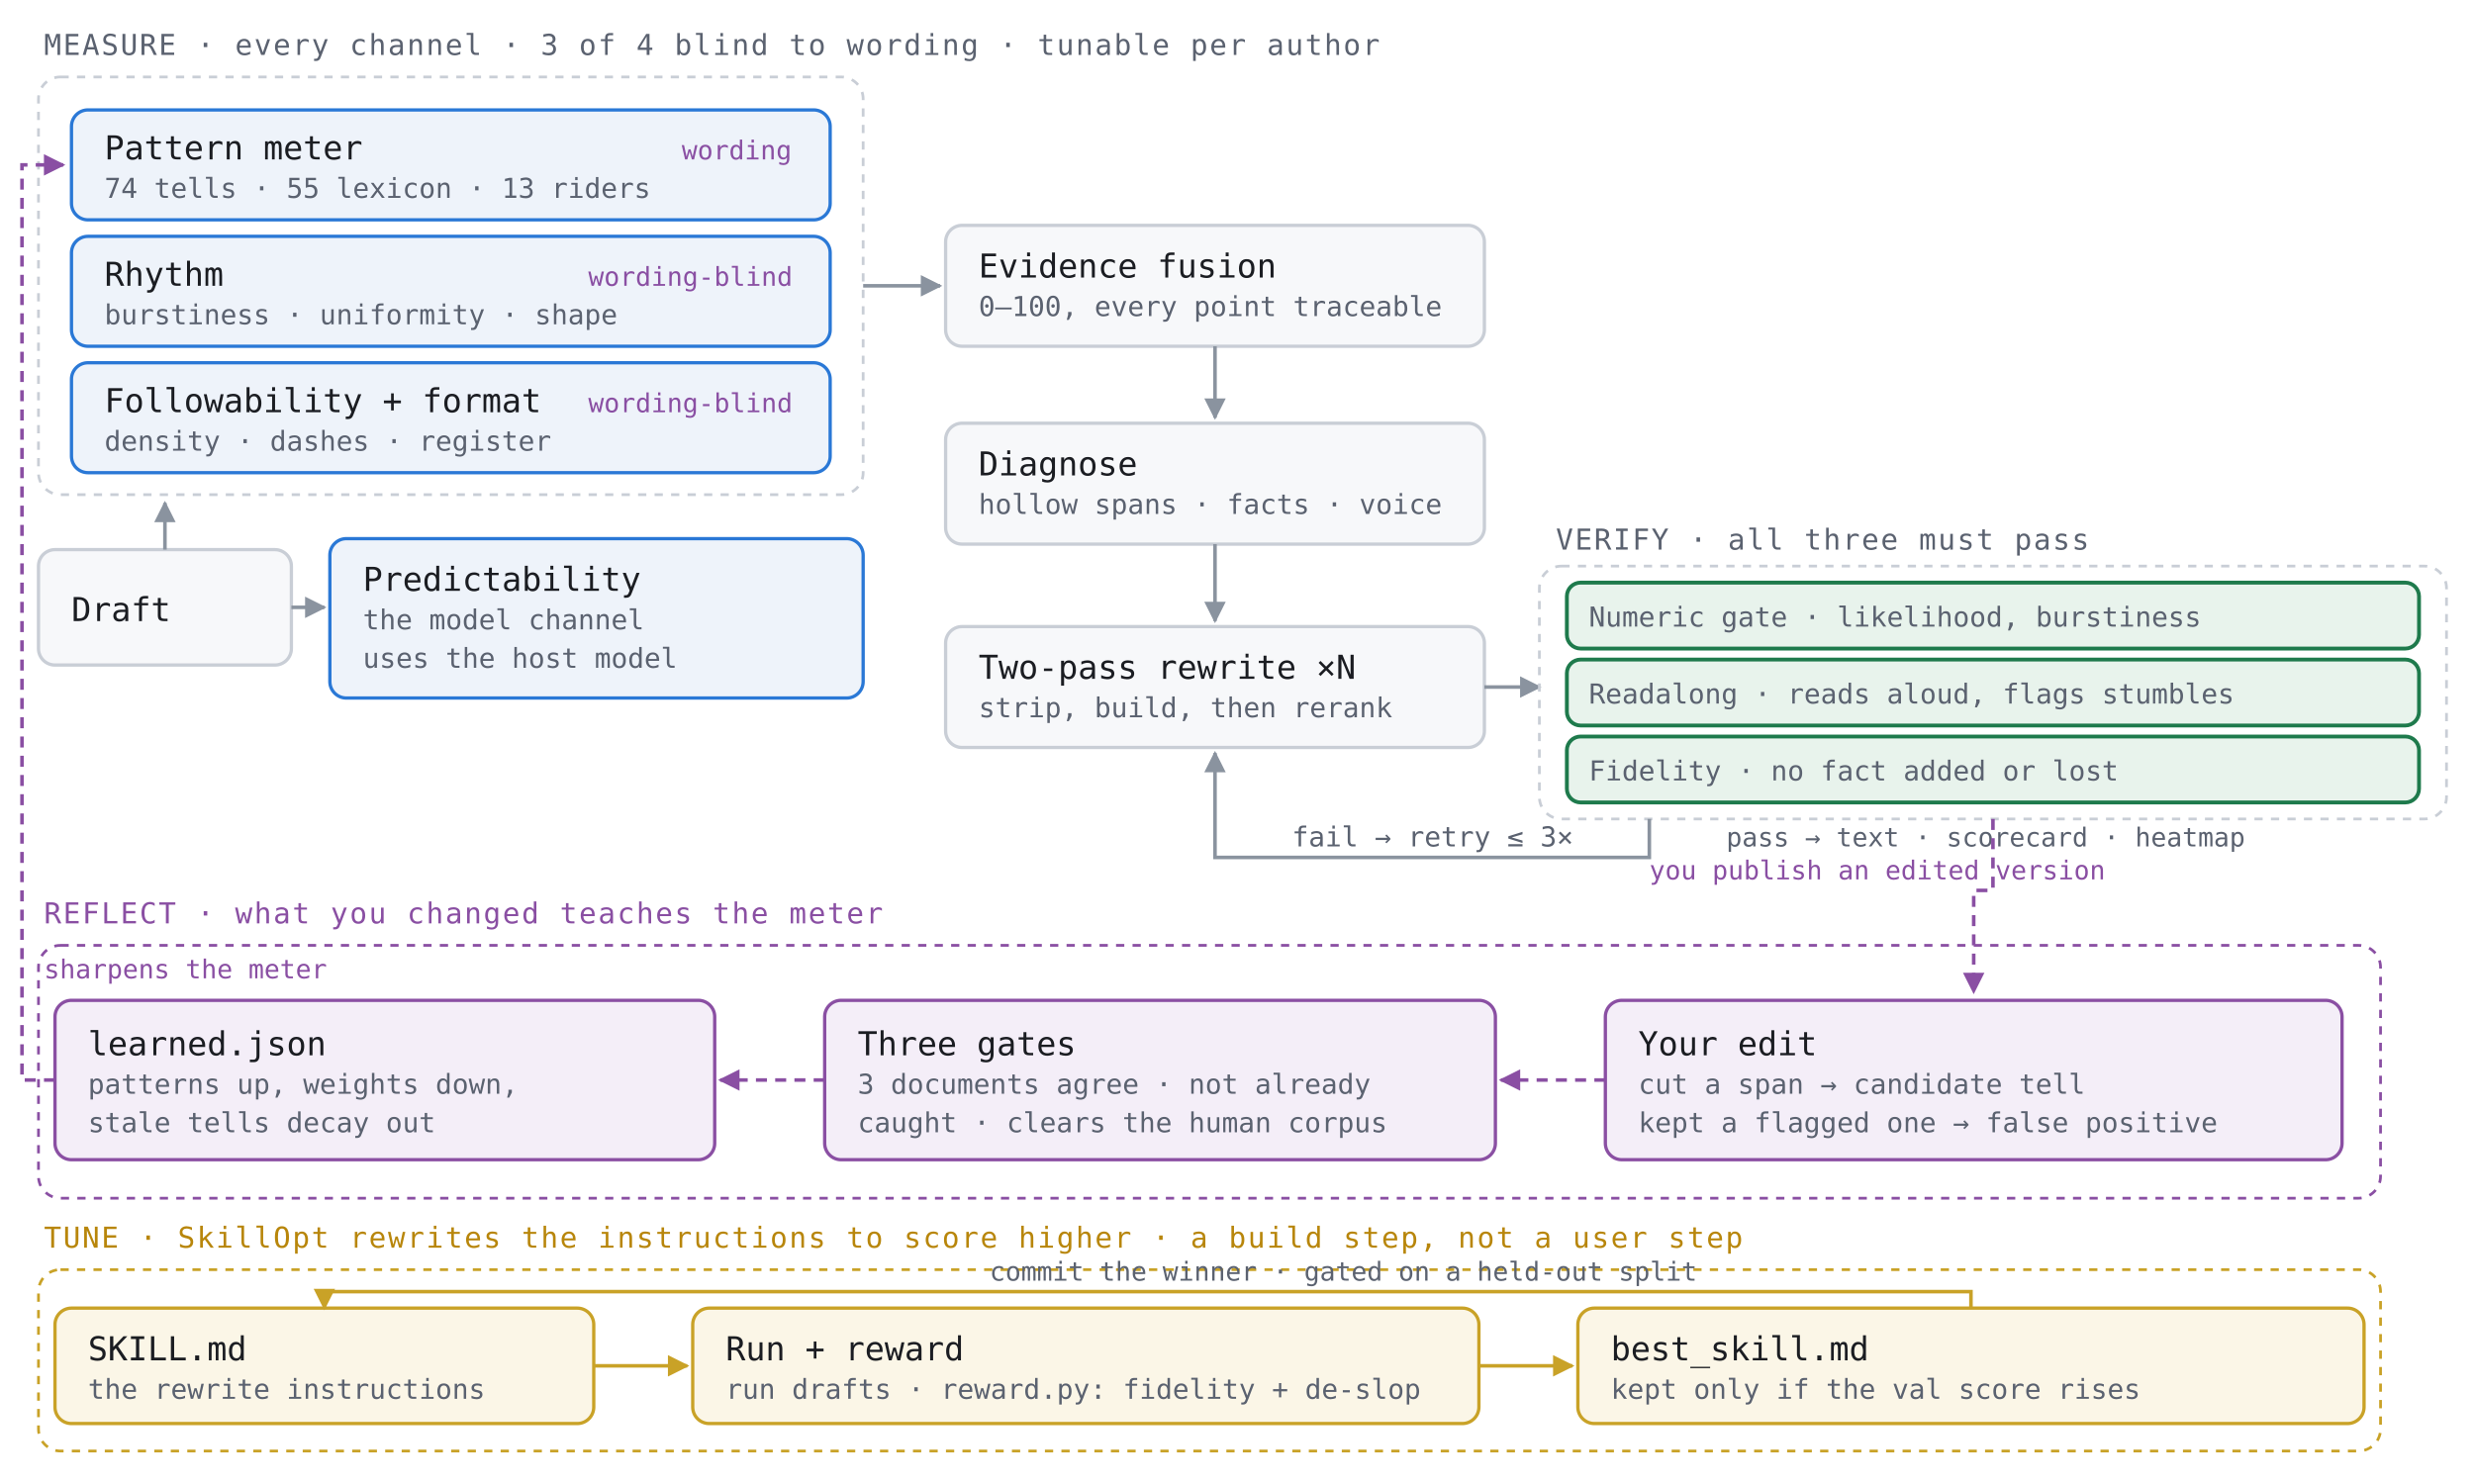
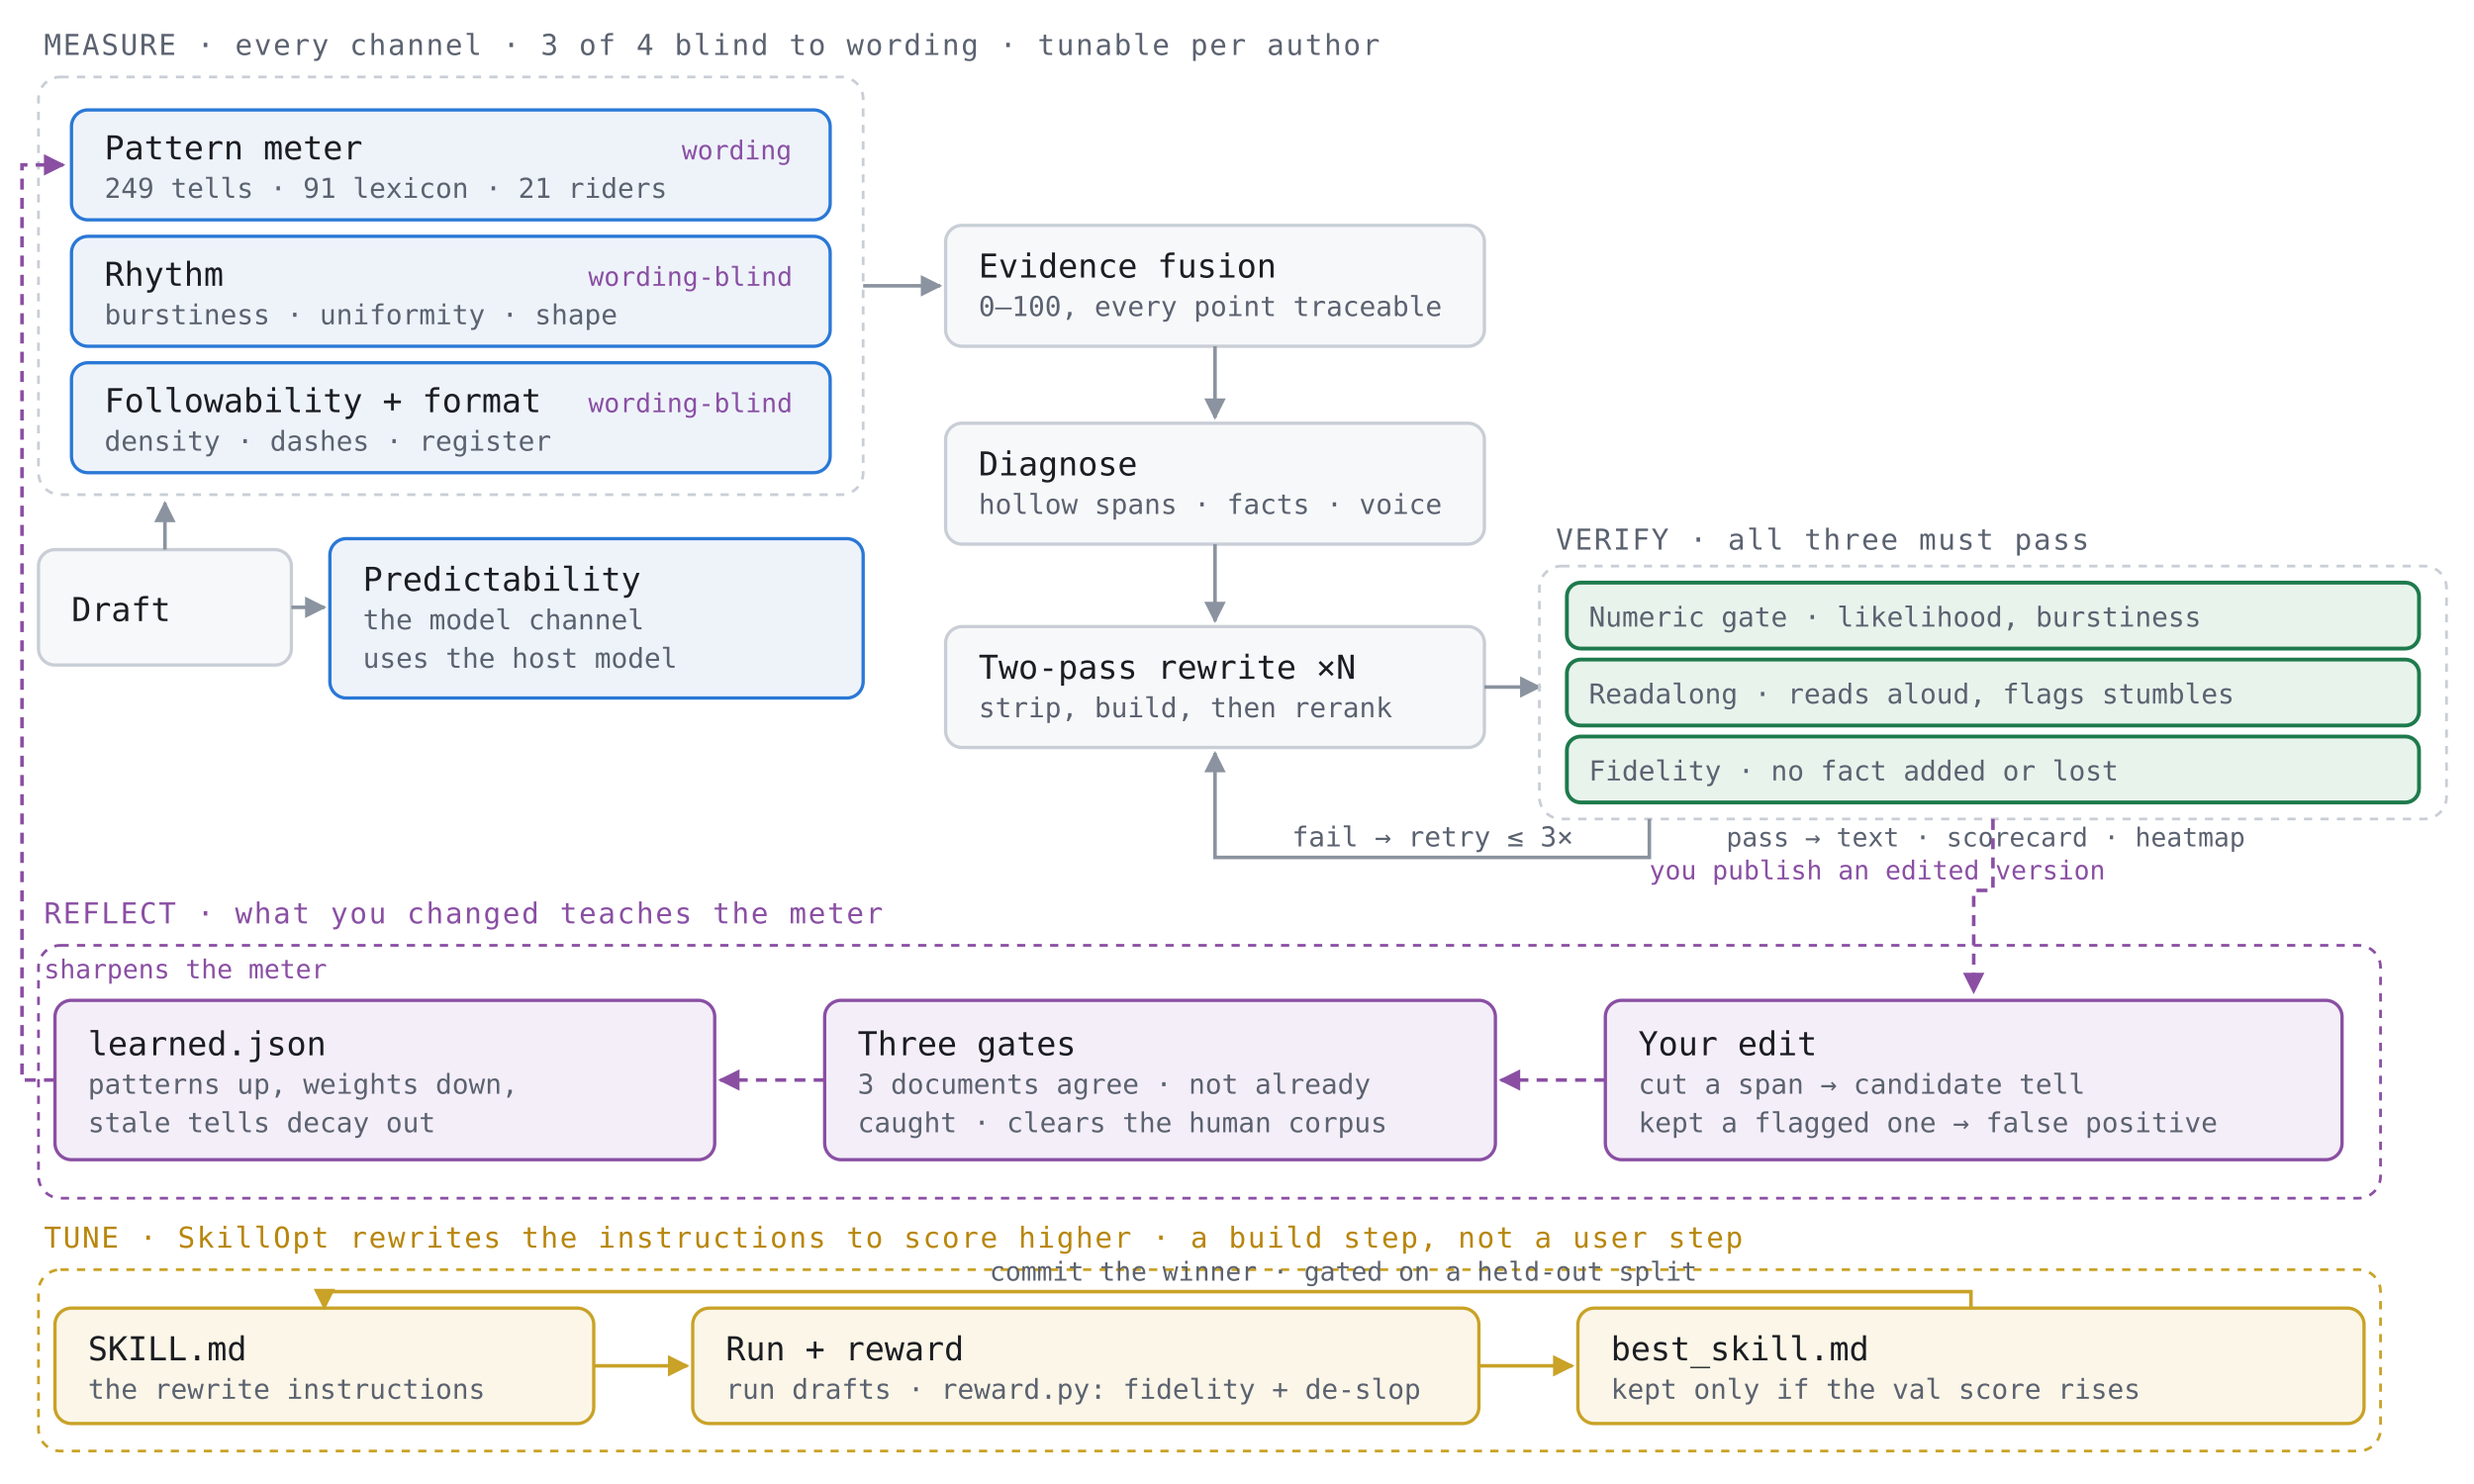
- <svg xmlns="http://www.w3.org/2000/svg" viewBox="0 0 900 540" width="900" height="540" font-family="ui-monospace,SFMono-Regular,Menlo,Consolas,monospace" role="img" aria-label="Zero Slop engine. A draft is measured by three interpretable channels: a pattern meter of 74 weighted tells with a 55-term lexicon and 13 context-gated riders, the only channel that reads specific wording, plus rhythm and followability, both blind to wording and so surviving a rewrite. A fifth, model channel called predictability asks the host model to guess masked words and reports how often it succeeds, shipping no model of its own and reported beside the score rather than fused into it. Evidence fusion produces an AI-likelihood score from 0 to 100 in which every point traces to a quoted span. Diagnose finds hollow spans, inventories facts and marks the author voice. A two-pass rewrite strips the tells then rebuilds toward an expert register, produced as several candidates and reranked to the cleanest one that keeps every fact. A verify gate passes only when all three checks clear: the numeric gate on likelihood and burstiness, a readalong pass that reads the rewrite aloud and flags stumbles, transitions and repetition, and a fidelity check that adds or loses no fact; any failure loops back to the rewrite up to three times, and passing emits the rewritten text with a scorecard and heatmap. Below runs the reflect loop: when you publish an edited version, a span you cut becomes a candidate tell and a flagged span you kept becomes false-positive evidence, and neither changes anything until three gates pass — three independent documents agree, the span is not already caught, and it clears the corpus of certified human writing — after which learned.json raises patterns, lowers weights and lets stale tells decay, sharpening the meter. A separate tune band shows SkillOpt optimizing the SKILL.md instructions against an eval harness of de-slop gain, fidelity and the gate, keeping a candidate only when a held-out validation score improves; this is a maintainer step and runs offline of the user.">
+ <svg xmlns="http://www.w3.org/2000/svg" viewBox="0 0 900 540" width="900" height="540" font-family="ui-monospace,SFMono-Regular,Menlo,Consolas,monospace" role="img" aria-label="Zero Slop engine. A draft is measured by three interpretable channels: a pattern meter of 249 weighted tells with a 91-term lexicon and 21 context-gated riders, the only channel that reads specific wording, plus rhythm and followability, both blind to wording and so surviving a rewrite. A fifth, model channel called predictability asks the host model to guess masked words and reports how often it succeeds, shipping no model of its own and reported beside the score rather than fused into it. Evidence fusion produces an AI-likelihood score from 0 to 100 in which every point traces to a quoted span. Diagnose finds hollow spans, inventories facts and marks the author voice. A two-pass rewrite strips the tells then rebuilds toward an expert register, produced as several candidates and reranked to the cleanest one that keeps every fact. A verify gate passes only when all three checks clear: the numeric gate on likelihood and burstiness, a readalong pass that reads the rewrite aloud and flags stumbles, transitions and repetition, and a fidelity check that adds or loses no fact; any failure loops back to the rewrite up to three times, and passing emits the rewritten text with a scorecard and heatmap. Below runs the reflect loop: when you publish an edited version, a span you cut becomes a candidate tell and a flagged span you kept becomes false-positive evidence, and neither changes anything until three gates pass — three independent documents agree, the span is not already caught, and it clears the corpus of certified human writing — after which learned.json raises patterns, lowers weights and lets stale tells decay, sharpening the meter. A separate tune band shows SkillOpt optimizing the SKILL.md instructions against an eval harness of de-slop gain, fidelity and the gate, keeping a candidate only when a held-out validation score improves; this is a maintainer step and runs offline of the user.">
  <defs>
    <marker id="a" viewBox="0 0 10 10" refX="9" refY="5" markerWidth="6" markerHeight="6" orient="auto-start-reverse">
      <path d="M0 0 L10 5 L0 10 z" fill="#8A939F" />
    </marker>
    <marker id="b" viewBox="0 0 10 10" refX="9" refY="5" markerWidth="6" markerHeight="6" orient="auto-start-reverse">
      <path d="M0 0 L10 5 L0 10 z" fill="#8A4FA3" />
    </marker>
    <marker id="c" viewBox="0 0 10 10" refX="9" refY="5" markerWidth="6" markerHeight="6" orient="auto-start-reverse">
      <path d="M0 0 L10 5 L0 10 z" fill="#C9A227" />
    </marker>
    <style>
      .s  { fill:#F7F8FA; stroke:#C9CED6; stroke-width:1.2 }
      .ch { fill:#EEF3FA; stroke:#2A78D6; stroke-width:1.2 }
      .hi { fill:#E8F3EC; stroke:#1E7A4C; stroke-width:1.4 }
      .lr { fill:#F4EEF8; stroke:#8A4FA3; stroke-width:1.2 }
      .tn { fill:#FBF6E7; stroke:#C9A227; stroke-width:1.2 }
      .t  { font-size:12px; fill:#1B1D22 }
      .m  { font-size:10px; fill:#5B6270 }
      .h  { font-size:10.5px; fill:#5B6270; letter-spacing:.06em }
      .hp { font-size:10.5px; fill:#8A4FA3; letter-spacing:.06em }
      .ht { font-size:10.5px; fill:#B8860B; letter-spacing:.06em }
      .lb { font-size:9.5px; fill:#8A4FA3 }
      .lg { font-size:9.5px; fill:#5B6270 }
      .ln { stroke:#8A939F; stroke-width:1.3; fill:none }
      .lp { stroke:#8A4FA3; stroke-width:1.3; fill:none; stroke-dasharray:4 3 }
      .lt { stroke:#C9A227; stroke-width:1.3; fill:none }
      .grp{ fill:none; stroke:#C9CED6; stroke-width:1; stroke-dasharray:3 3 }
      .grl{ fill:none; stroke:#8A4FA3; stroke-width:1; stroke-dasharray:3 3 }
      .grt{ fill:none; stroke:#C9A227; stroke-width:1; stroke-dasharray:3 3 }
      @media (prefers-color-scheme: dark) {
        .s  { fill:#1E2128; stroke:#3A404B }
        .ch { fill:#16233A; stroke:#4B90E2 }
        .hi { fill:#14291D; stroke:#3FA872 }
        .lr { fill:#241B2E; stroke:#A972C4 }
        .tn { fill:#2A2417; stroke:#C9A227 }
        .t  { fill:#E8EAED }
        .m  { fill:#9AA2AE }
        .h  { fill:#9AA2AE }
        .hp { fill:#A972C4 }
        .ht { fill:#D6B84A }
        .lb { fill:#A972C4 }
        .lg { fill:#9AA2AE }
        .ln { stroke:#6B7280 }
        .grp{ stroke:#3A404B }
      }
    </style>
  </defs>
  <text x="16" y="20" class="h">MEASURE · every channel · 3 of 4 blind to wording · tunable per author</text>
  <rect x="14" y="28" width="300" height="152" rx="8" class="grp" />
  <rect x="26" y="40" width="276" height="40" rx="6" class="ch" />
  <text x="38" y="58" class="t">Pattern meter</text>
-   <text x="38" y="72" class="m">74 tells · 55 lexicon · 13 riders</text>
+   <text x="38" y="72" class="m">249 tells · 91 lexicon · 21 riders</text>
  <text x="248" y="58" class="lb" fill="#8A939F">wording</text>
  <rect x="26" y="86" width="276" height="40" rx="6" class="ch" />
  <text x="38" y="104" class="t">Rhythm</text>
  <text x="38" y="118" class="m">burstiness · uniformity · shape</text>
  <text x="214" y="104" class="lb" fill="#1E7A4C">wording-blind</text>
  <rect x="26" y="132" width="276" height="40" rx="6" class="ch" />
  <text x="38" y="150" class="t">Followability + format</text>
  <text x="38" y="164" class="m">density · dashes · register</text>
  <text x="214" y="150" class="lb" fill="#1E7A4C">wording-blind</text>
  <rect x="14" y="200" width="92" height="42" rx="6" class="s" />
  <text x="26" y="226" class="t">Draft</text>
  <path d="M60 200 L60 183" class="ln" marker-end="url(#a)" />
  <rect x="120" y="196" width="194" height="58" rx="6" class="ch" />
  <text x="132" y="215" class="t">Predictability</text>
  <text x="132" y="229" class="m">the model channel</text>
  <text x="132" y="243" class="m">uses the host model</text>
  <path d="M106 221 L118 221" class="ln" marker-end="url(#a)" />
  <path d="M314 104 L342 104" class="ln" marker-end="url(#a)" />
  <rect x="344" y="82" width="196" height="44" rx="6" class="s" />
  <text x="356" y="101" class="t">Evidence fusion</text>
  <text x="356" y="115" class="m">0–100, every point traceable</text>
  <path d="M442 126 L442 152" class="ln" marker-end="url(#a)" />
  <rect x="344" y="154" width="196" height="44" rx="6" class="s" />
  <text x="356" y="173" class="t">Diagnose</text>
  <text x="356" y="187" class="m">hollow spans · facts · voice</text>
  <path d="M442 198 L442 226" class="ln" marker-end="url(#a)" />
  <rect x="344" y="228" width="196" height="44" rx="6" class="s" />
  <text x="356" y="247" class="t">Two-pass rewrite ×N</text>
  <text x="356" y="261" class="m">strip, build, then rerank</text>
  <path d="M540 250 L560 250" class="ln" marker-end="url(#a)" />
  <text x="566" y="200" class="h">VERIFY · all three must pass</text>
  <rect x="560" y="206" width="330" height="92" rx="8" class="grp" />
  <rect x="570" y="212" width="310" height="24" rx="5" class="hi" />
  <text x="578" y="228" class="m">Numeric gate · likelihood, burstiness</text>
  <rect x="570" y="240" width="310" height="24" rx="5" class="hi" />
  <text x="578" y="256" class="m">Readalong · reads aloud, flags stumbles</text>
  <rect x="570" y="268" width="310" height="24" rx="5" class="hi" />
  <text x="578" y="284" class="m">Fidelity · no fact added or lost</text>
  <path d="M600 298 L600 312 L442 312 L442 274" class="ln" marker-end="url(#a)" />
  <text x="470" y="308" class="m">fail → retry ≤ 3×</text>
  <text x="628" y="308" class="lg">pass → text · scorecard · heatmap</text>
  <text x="16" y="336" class="hp">REFLECT · what you changed teaches the meter</text>
  <rect x="14" y="344" width="852" height="92" rx="8" class="grl" />
  <path d="M725 298 L725 324 L718 324 L718 361" class="lp" marker-end="url(#b)" />
  <text x="600" y="320" class="lb">you publish an edited version</text>
  <rect x="584" y="364" width="268" height="58" rx="6" class="lr" />
  <text x="596" y="384" class="t">Your edit</text>
  <text x="596" y="398" class="m">cut a span → candidate tell</text>
  <text x="596" y="412" class="m">kept a flagged one → false positive</text>
  <path d="M584 393 L546 393" class="lp" marker-end="url(#b)" />
  <rect x="300" y="364" width="244" height="58" rx="6" class="lr" />
  <text x="312" y="384" class="t">Three gates</text>
  <text x="312" y="398" class="m">3 documents agree · not already</text>
  <text x="312" y="412" class="m">caught · clears the human corpus</text>
  <path d="M300 393 L262 393" class="lp" marker-end="url(#b)" />
  <rect x="20" y="364" width="240" height="58" rx="6" class="lr" />
  <text x="32" y="384" class="t">learned.json</text>
  <text x="32" y="398" class="m">patterns up, weights down,</text>
  <text x="32" y="412" class="m">stale tells decay out</text>
  <path d="M20 393 L8 393 L8 60 L23 60" class="lp" marker-end="url(#b)" />
  <text x="16" y="356" class="lb">sharpens the meter</text>
  <text x="16" y="454" class="ht">TUNE · SkillOpt rewrites the instructions to score higher · a build step, not a user step</text>
  <rect x="14" y="462" width="852" height="66" rx="8" class="grt" />
  <rect x="20" y="476" width="196" height="42" rx="6" class="tn" />
  <text x="32" y="495" class="t">SKILL.md</text>
  <text x="32" y="509" class="m">the rewrite instructions</text>
  <path d="M216 497 L250 497" class="lt" marker-end="url(#c)" />
  <rect x="252" y="476" width="286" height="42" rx="6" class="tn" />
  <text x="264" y="495" class="t">Run + reward</text>
  <text x="264" y="509" class="m">run drafts · reward.py: fidelity + de-slop</text>
  <path d="M538 497 L572 497" class="lt" marker-end="url(#c)" />
  <rect x="574" y="476" width="286" height="42" rx="6" class="tn" />
  <text x="586" y="495" class="t">best_skill.md</text>
  <text x="586" y="509" class="m">kept only if the val score rises</text>
  <path d="M717 476 L717 470 L118 470 L118 476" class="lt" marker-end="url(#c)" />
  <text x="360" y="466" class="lg">commit the winner · gated on a held-out split</text>
</svg>
